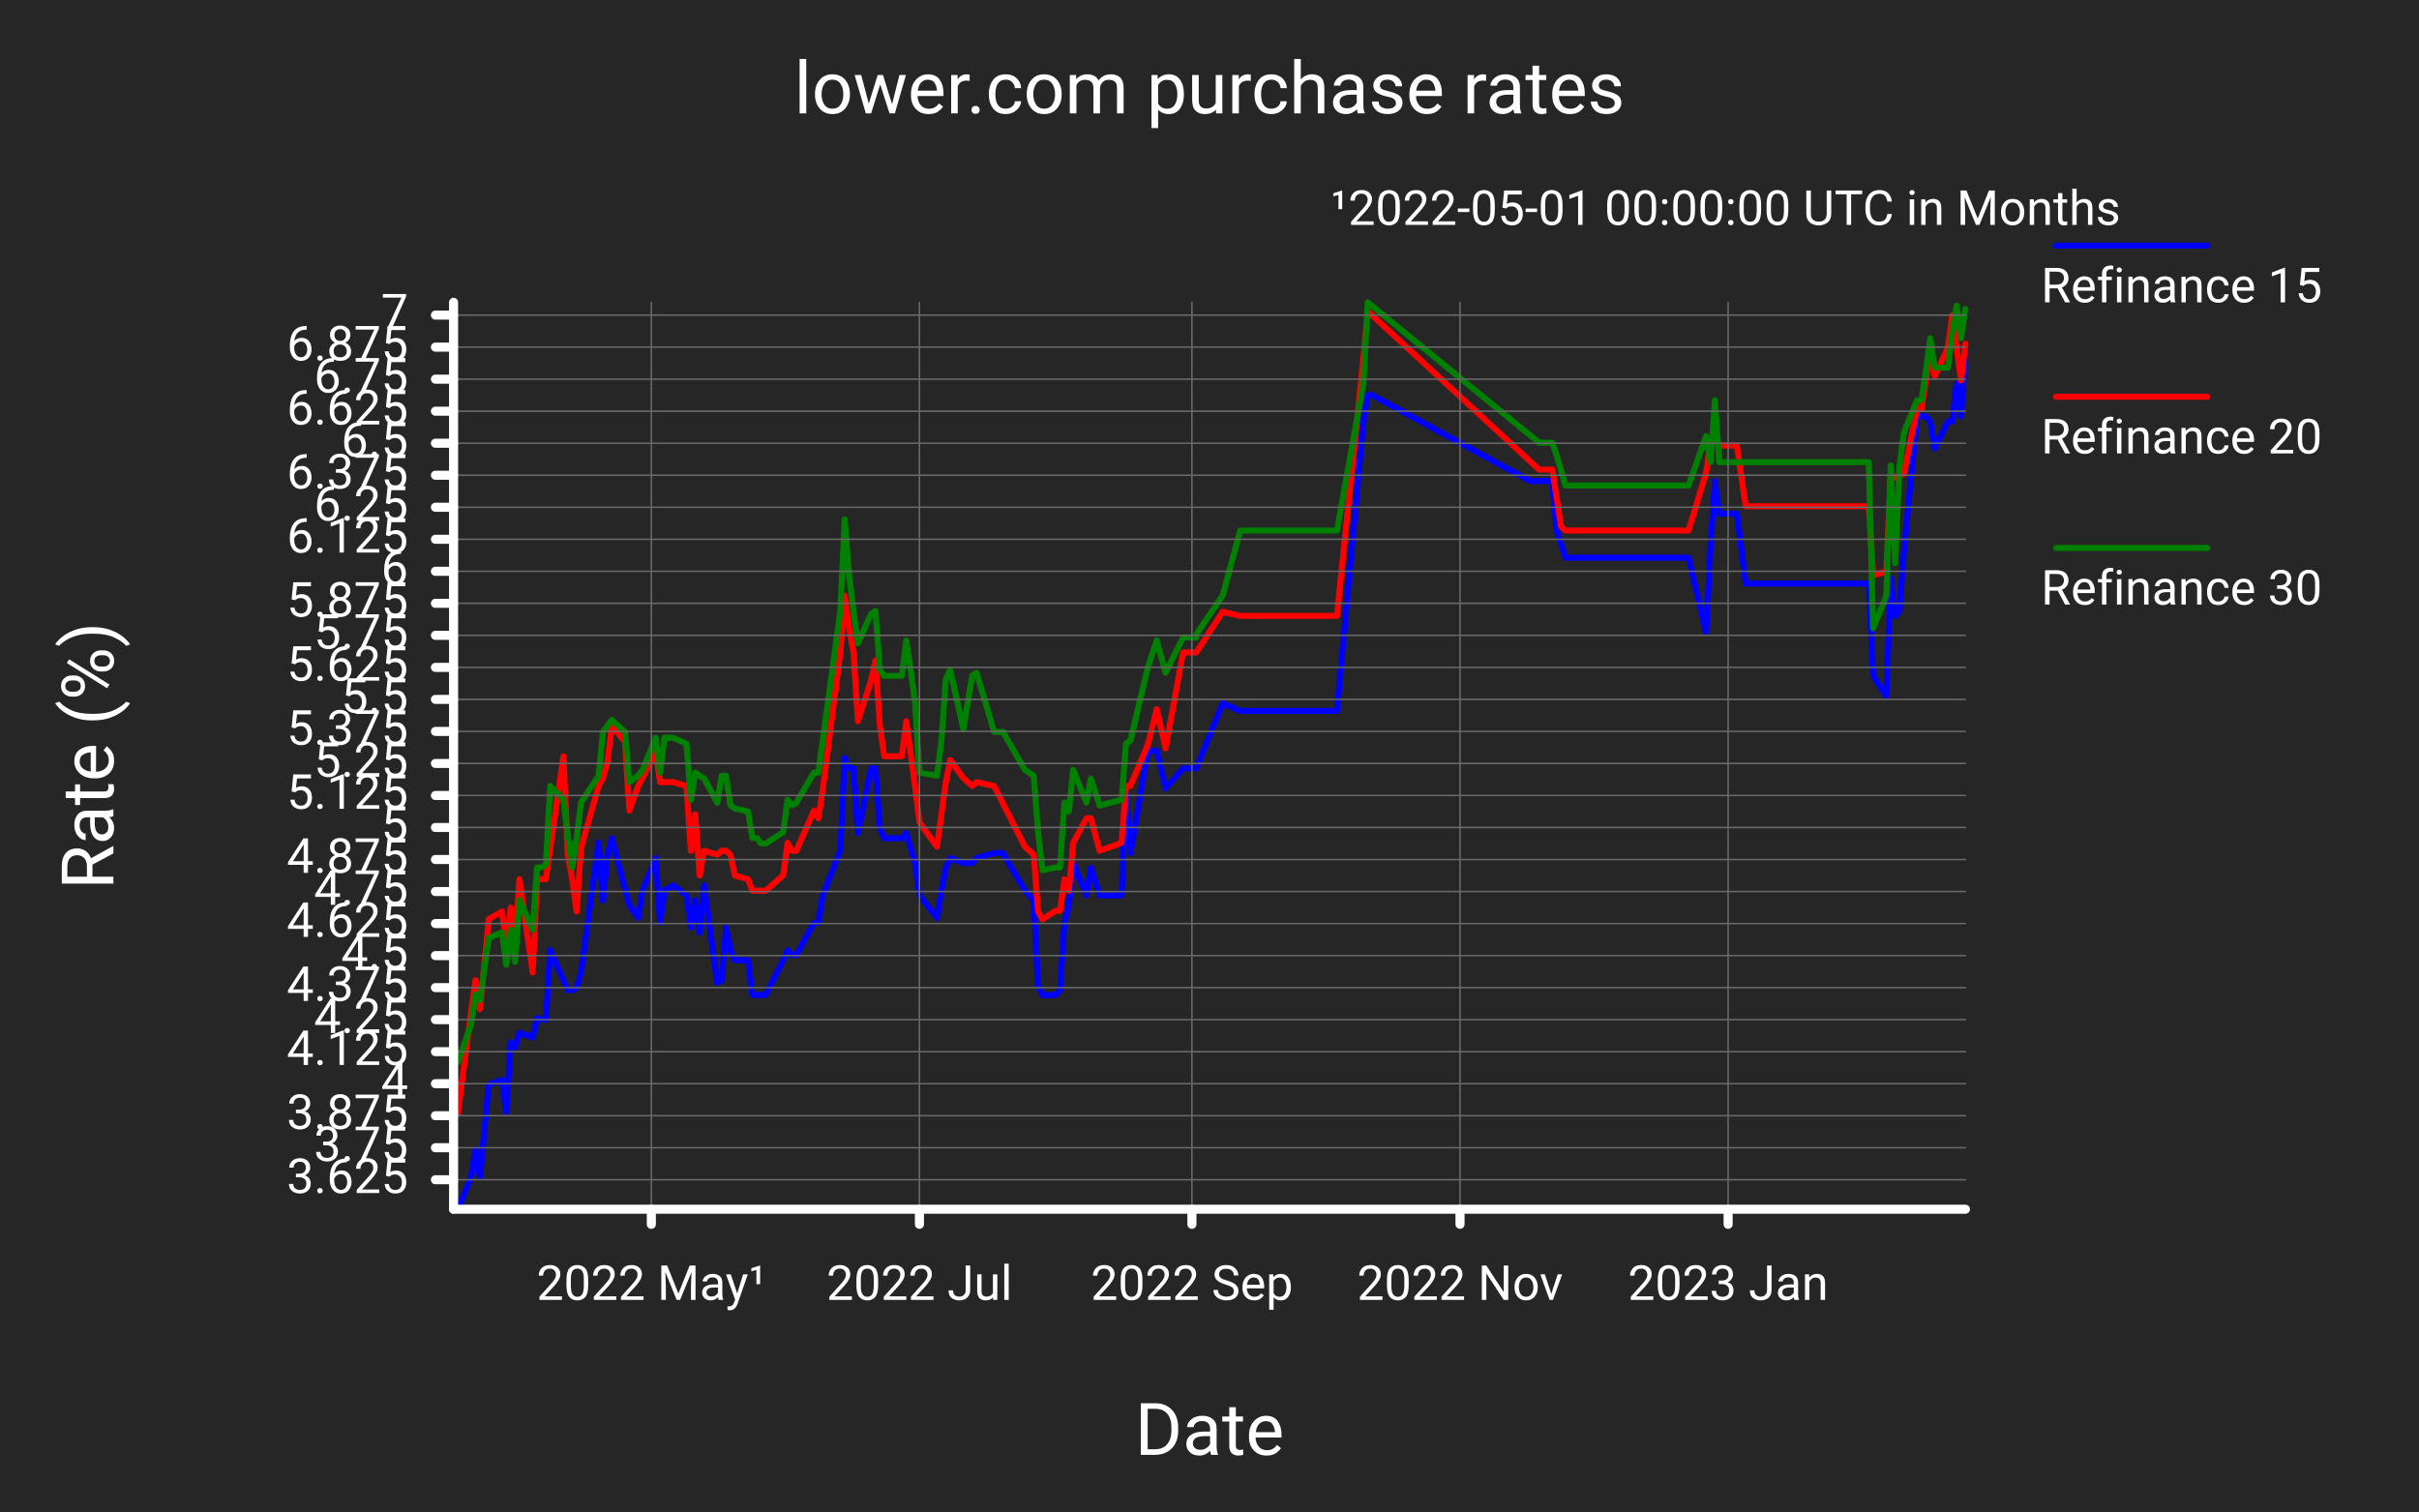
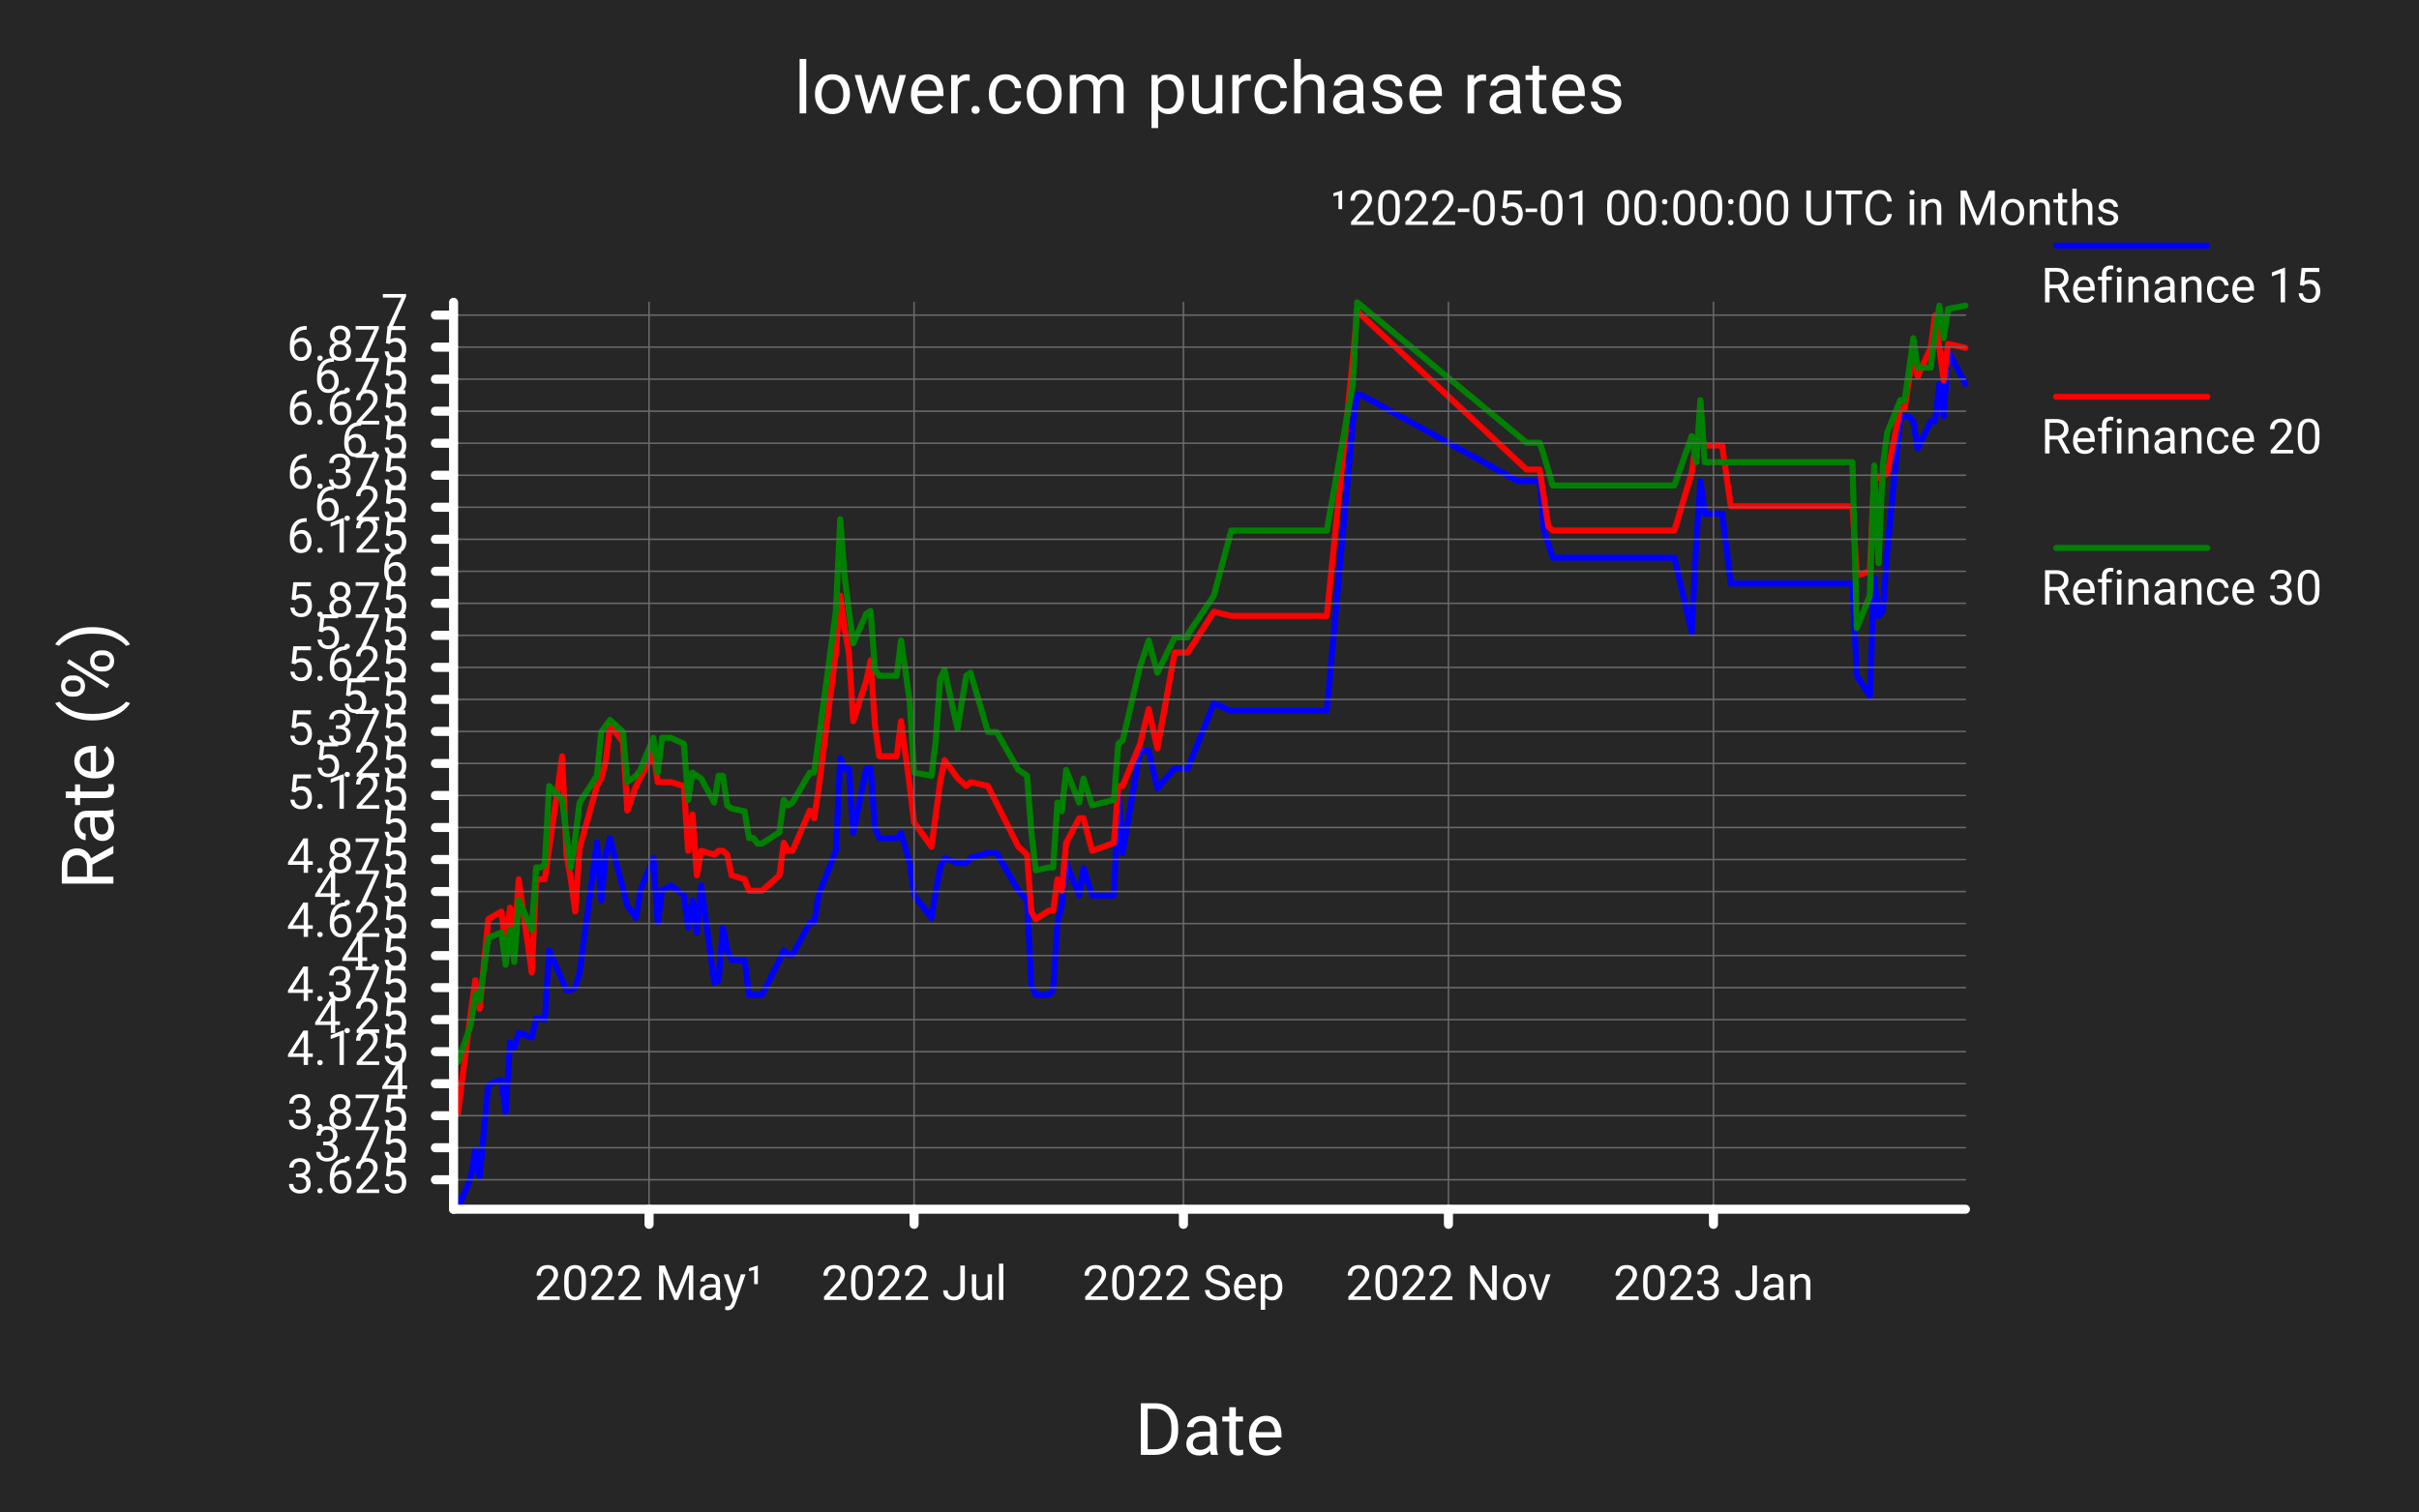
<svg xmlns="http://www.w3.org/2000/svg" class="poloto" width="800" height="500" viewBox="0 0 800 500">
  <style>.poloto{stroke-linecap:round;stroke-linejoin:round;font-family:Roboto,sans-serif;font-size:16px;}.poloto_background{fill:#262626;}.poloto_scatter{stroke-width:7}.poloto_tick_line{stroke:dimgray;stroke-width:0.5}.poloto_line{stroke-width:2}.poloto_text{fill: white;}.poloto_axis_lines{stroke: white;stroke-width:3;fill:none;stroke-dasharray:none}.poloto_title{font-size:24px;dominant-baseline:start;text-anchor:middle;}.poloto_xname{font-size:24px;dominant-baseline:start;text-anchor:middle;}.poloto_yname{font-size:24px;dominant-baseline:start;text-anchor:middle;}.poloto0stroke{stroke:blue;}.poloto1stroke{stroke:red;}.poloto2stroke{stroke:green;}.poloto3stroke{stroke:gold;}.poloto4stroke{stroke:aqua;}.poloto5stroke{stroke:lime;}.poloto6stroke{stroke:orange;}.poloto7stroke{stroke:chocolate;}.poloto0fill{fill:blue;}.poloto1fill{fill:red;}.poloto2fill{fill:green;}.poloto3fill{fill:gold;}.poloto4fill{fill:aqua;}.poloto5fill{fill:lime;}.poloto6fill{fill:orange;}.poloto7fill{fill:chocolate;}</style>
  <circle r="1e5" class="poloto_background" />
  <text class="poloto_text poloto_legend_text" x="675" y="100">Refinance 15</text>
  <line class="poloto_line poloto_legend_icon poloto0stroke poloto0legend" stroke="black" x1="680" x2="730" y1="81.25" y2="81.25" />
-   <path class="poloto_line poloto0stroke" fill="none" stroke="black" d=" M 150.00 392.46 L 151.45 400.00 L 155.81 389.32 L 157.27 380.17 L 158.72 389.32 L 158.72 389.32 L 161.63 358.81 L 165.99 357.20 L 167.44 367.88 L 168.90 344.83 L 170.35 346.44 L 171.80 341.61 L 176.16 343.22 L 177.62 336.78 L 177.62 336.78 L 180.52 337.37 L 181.98 314.32 L 186.34 324.32 L 187.79 327.54 L 189.24 327.54 L 190.70 326.69 L 192.15 321.78 L 197.97 278.73 L 199.42 297.88 L 200.87 283.05 L 202.33 277.29 L 202.33 277.29 L 208.14 299.58 L 211.05 303.64 L 212.50 294.58 L 216.86 283.81 L 218.31 305.25 L 219.77 294.58 L 219.77 294.58 L 222.67 292.88 L 227.03 296.19 L 228.49 306.86 L 228.49 306.86 L 229.94 297.80 L 231.40 308.56 L 232.85 292.88 L 237.21 325.08 L 238.66 324.32 L 240.12 306.86 L 240.12 306.86 L 241.57 314.32 L 243.02 317.63 L 247.38 317.63 L 248.84 329.15 L 250.29 329.15 L 251.74 329.15 L 253.20 329.15 L 259.01 317.63 L 260.47 314.32 L 261.92 315.93 L 263.37 315.93 L 263.37 315.93 L 269.19 305.25 L 270.64 305.25 L 272.09 296.19 L 277.91 281.36 L 279.36 250.76 L 280.81 254.15 L 282.27 254.15 L 283.72 275.59 L 288.08 254.15 L 289.53 254.15 L 290.99 273.90 L 292.44 277.29 L 298.26 277.29 L 299.71 275.59 L 301.16 280.59 L 302.62 285.51 L 304.07 296.19 L 309.88 303.64 L 311.34 294.58 L 312.79 287.12 L 314.24 283.81 L 318.60 285.51 L 321.51 285.51 L 322.97 283.81 L 328.78 282.20 L 328.78 282.20 L 328.78 282.20 L 328.78 282.20 L 328.78 282.20 L 328.78 282.20 L 331.69 282.20 L 331.69 282.20 L 331.69 282.20 L 331.69 282.20 L 331.69 282.20 L 331.69 282.20 L 338.95 294.58 L 341.86 297.80 L 343.31 325.93 L 344.77 329.15 L 349.13 329.15 L 350.58 327.54 L 352.03 305.25 L 353.49 299.49 L 354.94 285.51 L 359.30 296.19 L 359.30 296.19 L 360.76 287.12 L 363.66 296.19 L 363.66 296.19 L 370.93 296.19 L 372.38 262.46 L 373.84 282.20 L 379.65 248.39 L 382.56 248.39 L 382.56 248.39 L 385.47 260.76 L 391.28 254.15 L 391.28 254.15 L 391.28 254.15 L 391.28 254.15 L 391.28 254.15 L 391.28 254.15 L 391.28 254.15 L 391.28 254.15 L 391.28 254.15 L 395.64 254.15 L 404.36 232.63 L 410.17 235.17 L 410.17 235.17 L 414.53 235.17 L 420.35 235.17 L 421.80 235.17 L 421.80 235.17 L 421.80 235.17 L 421.80 235.17 L 421.80 235.17 L 440.70 235.17 L 442.15 235.17 L 450.87 139.75 L 452.33 130.68 L 453.78 130.68 L 506.10 159.15 L 511.92 159.15 L 513.37 159.15 L 514.83 175.51 L 517.73 184.49 L 517.73 184.49 L 523.55 184.49 L 525.00 184.49 L 526.45 184.49 L 527.91 184.49 L 532.27 184.49 L 533.72 184.49 L 536.63 184.49 L 538.08 184.49 L 542.44 184.49 L 543.90 184.49 L 543.90 184.49 L 548.26 184.49 L 552.62 184.49 L 554.07 184.49 L 555.52 184.49 L 556.98 184.49 L 558.43 184.49 L 564.24 209.15 L 565.70 180.68 L 567.15 159.15 L 568.60 169.92 L 572.97 169.92 L 574.42 169.92 L 574.42 169.92 L 577.33 193.05 L 578.78 193.05 L 583.14 193.05 L 584.59 193.05 L 586.05 193.05 L 587.50 193.05 L 588.95 193.05 L 588.95 193.05 L 588.95 193.05 L 588.95 193.05 L 596.22 193.05 L 599.13 193.05 L 603.49 193.05 L 604.94 193.05 L 607.85 193.05 L 609.30 193.05 L 615.12 193.05 L 616.57 193.05 L 618.02 193.05 L 619.48 223.56 L 623.84 230.34 L 625.29 191.36 L 626.74 203.81 L 628.20 202.12 L 629.65 182.37 L 634.01 137.71 L 635.47 137.71 L 636.92 137.71 L 638.37 139.41 L 639.83 148.39 L 644.19 139.41 L 645.64 139.41 L 647.09 126.95 L 648.55 137.71 L 650.00 116.19" />
+   <path class="poloto_line poloto0stroke" fill="none" stroke="black" d=" M 150.00 392.46 L 151.44 400.00 L 155.75 389.32 L 157.18 380.17 L 158.62 389.32 L 158.62 389.32 L 161.49 358.81 L 165.80 357.20 L 167.24 367.88 L 168.68 344.83 L 170.11 346.44 L 171.55 341.61 L 175.86 343.22 L 177.30 336.78 L 177.30 336.78 L 180.17 337.37 L 181.61 314.32 L 185.92 324.32 L 187.36 327.54 L 188.79 327.54 L 190.23 326.69 L 191.67 321.78 L 197.41 278.73 L 198.85 297.88 L 200.29 283.05 L 201.72 277.29 L 201.72 277.29 L 207.47 299.58 L 210.34 303.64 L 211.78 294.58 L 216.09 283.81 L 217.53 305.25 L 218.97 294.58 L 218.97 294.58 L 221.84 292.88 L 226.15 296.19 L 227.59 306.86 L 227.59 306.86 L 229.02 297.80 L 230.46 308.56 L 231.90 292.88 L 236.21 325.08 L 237.64 324.32 L 239.08 306.86 L 239.08 306.86 L 240.52 314.32 L 241.95 317.63 L 246.26 317.63 L 247.70 329.15 L 249.14 329.15 L 250.57 329.15 L 252.01 329.15 L 257.76 317.63 L 259.20 314.32 L 260.63 315.93 L 262.07 315.93 L 262.07 315.93 L 267.82 305.25 L 269.25 305.25 L 270.69 296.19 L 276.44 281.36 L 277.87 250.76 L 279.31 254.15 L 280.75 254.15 L 282.18 275.59 L 286.49 254.15 L 287.93 254.15 L 289.37 273.90 L 290.80 277.29 L 296.55 277.29 L 297.99 275.59 L 299.43 280.59 L 300.86 285.51 L 302.30 296.19 L 308.05 303.64 L 309.48 294.58 L 310.92 287.12 L 312.36 283.81 L 316.67 285.51 L 319.54 285.51 L 320.98 283.81 L 326.72 282.20 L 326.72 282.20 L 326.72 282.20 L 326.72 282.20 L 326.72 282.20 L 326.72 282.20 L 329.60 282.20 L 329.60 282.20 L 329.60 282.20 L 329.60 282.20 L 329.60 282.20 L 329.60 282.20 L 336.78 294.58 L 339.66 297.80 L 341.09 325.93 L 342.53 329.15 L 346.84 329.15 L 348.28 327.54 L 349.71 305.25 L 351.15 299.49 L 352.59 285.51 L 356.90 296.19 L 356.90 296.19 L 358.33 287.12 L 361.21 296.19 L 361.21 296.19 L 368.39 296.19 L 369.83 262.46 L 371.26 282.20 L 377.01 248.39 L 379.89 248.39 L 379.89 248.39 L 382.76 260.76 L 388.51 254.15 L 388.51 254.15 L 388.51 254.15 L 388.51 254.15 L 388.51 254.15 L 388.51 254.15 L 388.51 254.15 L 388.51 254.15 L 388.51 254.15 L 392.82 254.15 L 401.44 232.63 L 407.18 235.17 L 407.18 235.17 L 411.49 235.17 L 417.24 235.17 L 418.68 235.17 L 418.68 235.17 L 418.68 235.17 L 418.68 235.17 L 418.68 235.17 L 437.36 235.17 L 438.79 235.17 L 447.41 139.75 L 448.85 130.68 L 450.29 130.68 L 502.01 159.15 L 507.76 159.15 L 509.20 159.15 L 510.63 175.51 L 513.51 184.49 L 513.51 184.49 L 519.25 184.49 L 520.69 184.49 L 522.13 184.49 L 523.56 184.49 L 527.87 184.49 L 529.31 184.49 L 532.18 184.49 L 533.62 184.49 L 537.93 184.49 L 539.37 184.49 L 539.37 184.49 L 543.68 184.49 L 547.99 184.49 L 549.43 184.49 L 550.86 184.49 L 552.30 184.49 L 553.74 184.49 L 559.48 209.15 L 560.92 180.68 L 562.36 159.15 L 563.79 169.92 L 568.10 169.92 L 569.54 169.92 L 569.54 169.92 L 572.41 193.05 L 573.85 193.05 L 578.16 193.05 L 579.60 193.05 L 581.03 193.05 L 582.47 193.05 L 583.91 193.05 L 583.91 193.05 L 583.91 193.05 L 583.91 193.05 L 591.09 193.05 L 593.97 193.05 L 598.28 193.05 L 599.71 193.05 L 602.59 193.05 L 604.02 193.05 L 609.77 193.05 L 611.21 193.05 L 612.64 193.05 L 614.08 223.56 L 618.39 230.34 L 619.83 191.36 L 621.26 203.81 L 622.70 202.12 L 624.14 182.37 L 628.45 137.71 L 629.89 137.71 L 631.32 137.71 L 632.76 139.41 L 634.20 148.39 L 638.51 139.41 L 639.94 139.41 L 641.38 126.95 L 642.82 137.71 L 644.25 116.19 L 650.00 126.95" />
  <text class="poloto_text poloto_legend_text" x="675" y="150">Refinance 20</text>
  <line class="poloto_line poloto_legend_icon poloto1stroke poloto1legend" stroke="black" x1="680" x2="730" y1="131.25" y2="131.25" />
-   <path class="poloto_line poloto1stroke" fill="none" stroke="black" d=" M 150.00 345.68 L 151.45 368.31 L 155.81 334.58 L 157.27 324.24 L 158.72 333.73 L 158.72 333.73 L 161.63 304.07 L 165.99 301.53 L 167.44 312.29 L 168.90 300.25 L 170.35 311.02 L 171.80 290.85 L 176.16 321.69 L 177.62 290.85 L 177.62 290.85 L 180.52 290.85 L 180.52 290.85 L 186.34 250.17 L 187.79 282.71 L 189.24 290.85 L 190.70 301.53 L 192.15 280.59 L 197.97 260.00 L 199.42 257.37 L 200.87 252.12 L 202.33 240.08 L 206.69 245.34 L 208.14 268.14 L 211.05 260.00 L 212.50 257.37 L 216.86 248.81 L 218.31 258.73 L 219.77 258.73 L 219.77 258.73 L 222.67 258.73 L 227.03 260.00 L 228.49 281.44 L 228.49 281.44 L 229.94 269.41 L 231.40 289.58 L 232.85 281.44 L 237.21 282.71 L 238.66 281.44 L 240.12 281.44 L 240.12 281.44 L 241.57 282.71 L 243.02 289.58 L 247.38 290.85 L 248.84 294.66 L 250.29 294.66 L 251.74 294.66 L 253.20 294.66 L 259.01 289.58 L 260.47 278.81 L 261.92 281.44 L 263.37 281.44 L 263.37 281.44 L 269.19 268.14 L 270.64 270.68 L 272.09 261.27 L 277.91 215.85 L 279.36 197.03 L 280.81 207.80 L 282.27 215.85 L 283.72 238.56 L 288.08 225.17 L 289.53 218.47 L 290.99 239.92 L 292.44 250.17 L 298.26 250.17 L 299.71 238.56 L 301.16 249.32 L 302.62 260.00 L 304.07 272.03 L 309.88 280.08 L 311.34 269.41 L 312.79 258.73 L 314.24 251.44 L 318.60 257.37 L 321.51 260.00 L 322.97 258.73 L 328.78 260.00 L 328.78 260.00 L 328.78 260.00 L 328.78 260.00 L 328.78 260.00 L 328.78 260.00 L 328.78 260.00 L 328.78 260.00 L 328.78 260.00 L 328.78 260.00 L 328.78 260.00 L 328.78 260.00 L 338.95 280.08 L 341.86 282.71 L 343.31 301.53 L 344.77 304.07 L 349.13 301.27 L 350.58 301.27 L 352.03 290.85 L 353.49 294.66 L 354.94 278.81 L 359.30 270.68 L 359.30 270.68 L 360.76 270.68 L 363.66 281.44 L 363.66 281.44 L 370.93 278.81 L 372.38 260.00 L 373.84 260.00 L 379.65 246.19 L 382.56 234.58 L 382.56 234.58 L 385.47 247.54 L 391.28 215.85 L 391.28 215.85 L 391.28 215.85 L 391.28 215.85 L 391.28 215.85 L 391.28 215.85 L 391.28 215.85 L 391.28 215.85 L 391.28 215.85 L 395.64 215.85 L 404.36 202.37 L 410.17 203.73 L 413.08 203.73 L 414.53 203.73 L 414.53 203.73 L 421.80 203.73 L 423.26 203.73 L 423.26 203.73 L 423.26 203.73 L 423.26 203.73 L 440.70 203.73 L 442.15 203.73 L 450.87 118.81 L 452.33 102.97 L 452.33 102.97 L 509.01 155.34 L 511.92 155.34 L 513.37 155.34 L 516.28 174.15 L 517.73 175.51 L 517.73 175.51 L 523.55 175.51 L 525.00 175.51 L 526.45 175.51 L 527.91 175.51 L 532.27 175.51 L 533.72 175.51 L 536.63 175.51 L 538.08 175.51 L 542.44 175.51 L 543.90 175.51 L 543.90 175.51 L 548.26 175.51 L 552.62 175.51 L 554.07 175.51 L 555.52 175.51 L 556.98 175.51 L 558.43 175.51 L 564.24 156.36 L 565.70 145.93 L 567.15 144.58 L 568.60 147.37 L 572.97 147.37 L 574.42 147.37 L 574.42 147.37 L 577.33 167.46 L 578.78 167.46 L 583.14 167.46 L 584.59 167.46 L 586.05 167.46 L 587.50 167.46 L 588.95 167.46 L 588.95 167.46 L 594.77 167.46 L 594.77 167.46 L 596.22 167.46 L 599.13 167.46 L 603.49 167.46 L 604.94 167.46 L 607.85 167.46 L 609.30 167.46 L 615.12 167.46 L 616.57 167.46 L 618.02 167.46 L 619.48 190.34 L 623.84 188.98 L 625.29 156.69 L 626.74 158.05 L 626.74 158.05 L 629.65 156.69 L 634.01 135.17 L 635.47 135.17 L 636.92 125.85 L 638.37 115.08 L 639.83 124.49 L 644.19 115.08 L 645.64 104.32 L 647.09 115.08 L 648.55 125.85 L 650.00 113.73" />
+   <path class="poloto_line poloto1stroke" fill="none" stroke="black" d=" M 150.00 345.68 L 151.44 368.31 L 155.75 334.58 L 157.18 324.24 L 158.62 333.73 L 158.62 333.73 L 161.49 304.07 L 165.80 301.53 L 167.24 312.29 L 168.68 300.25 L 170.11 311.02 L 171.55 290.85 L 175.86 321.69 L 177.30 290.85 L 177.30 290.85 L 180.17 290.85 L 180.17 290.85 L 185.92 250.17 L 187.36 282.71 L 188.79 290.85 L 190.23 301.53 L 191.67 280.59 L 197.41 260.00 L 198.85 257.37 L 200.29 252.12 L 201.72 240.08 L 206.03 245.34 L 207.47 268.14 L 210.34 260.00 L 211.78 257.37 L 216.09 248.81 L 217.53 258.73 L 218.97 258.73 L 218.97 258.73 L 221.84 258.73 L 226.15 260.00 L 227.59 281.44 L 227.59 281.44 L 229.02 269.41 L 230.46 289.58 L 231.90 281.44 L 236.21 282.71 L 237.64 281.44 L 239.08 281.44 L 239.08 281.44 L 240.52 282.71 L 241.95 289.58 L 246.26 290.85 L 247.70 294.66 L 249.14 294.66 L 250.57 294.66 L 252.01 294.66 L 257.76 289.58 L 259.20 278.81 L 260.63 281.44 L 262.07 281.44 L 262.07 281.44 L 267.82 268.14 L 269.25 270.68 L 270.69 261.27 L 276.44 215.85 L 277.87 197.03 L 279.31 207.80 L 280.75 215.85 L 282.18 238.56 L 286.49 225.17 L 287.93 218.47 L 289.37 239.92 L 290.80 250.17 L 296.55 250.17 L 297.99 238.56 L 299.43 249.32 L 300.86 260.00 L 302.30 272.03 L 308.05 280.08 L 309.48 269.41 L 310.92 258.73 L 312.36 251.44 L 316.67 257.37 L 319.54 260.00 L 320.98 258.73 L 326.72 260.00 L 326.72 260.00 L 326.72 260.00 L 326.72 260.00 L 326.72 260.00 L 326.72 260.00 L 326.72 260.00 L 326.72 260.00 L 326.72 260.00 L 326.72 260.00 L 326.72 260.00 L 326.72 260.00 L 336.78 280.08 L 339.66 282.71 L 341.09 301.53 L 342.53 304.07 L 346.84 301.27 L 348.28 301.27 L 349.71 290.85 L 351.15 294.66 L 352.59 278.81 L 356.90 270.68 L 356.90 270.68 L 358.33 270.68 L 361.21 281.44 L 361.21 281.44 L 368.39 278.81 L 369.83 260.00 L 371.26 260.00 L 377.01 246.19 L 379.89 234.58 L 379.89 234.58 L 382.76 247.54 L 388.51 215.85 L 388.51 215.85 L 388.51 215.85 L 388.51 215.85 L 388.51 215.85 L 388.51 215.85 L 388.51 215.85 L 388.51 215.85 L 388.51 215.85 L 392.82 215.85 L 401.44 202.37 L 407.18 203.73 L 410.06 203.73 L 411.49 203.73 L 411.49 203.73 L 418.68 203.73 L 420.11 203.73 L 420.11 203.73 L 420.11 203.73 L 420.11 203.73 L 437.36 203.73 L 438.79 203.73 L 447.41 118.81 L 448.85 102.97 L 448.85 102.97 L 504.89 155.34 L 507.76 155.34 L 509.20 155.34 L 512.07 174.15 L 513.51 175.51 L 513.51 175.51 L 519.25 175.51 L 520.69 175.51 L 522.13 175.51 L 523.56 175.51 L 527.87 175.51 L 529.31 175.51 L 532.18 175.51 L 533.62 175.51 L 537.93 175.51 L 539.37 175.51 L 539.37 175.51 L 543.68 175.51 L 547.99 175.51 L 549.43 175.51 L 550.86 175.51 L 552.30 175.51 L 553.74 175.51 L 559.48 156.36 L 560.92 145.93 L 562.36 144.58 L 563.79 147.37 L 568.10 147.37 L 569.54 147.37 L 569.54 147.37 L 572.41 167.46 L 573.85 167.46 L 578.16 167.46 L 579.60 167.46 L 581.03 167.46 L 582.47 167.46 L 583.91 167.46 L 583.91 167.46 L 589.66 167.46 L 589.66 167.46 L 591.09 167.46 L 593.97 167.46 L 598.28 167.46 L 599.71 167.46 L 602.59 167.46 L 604.02 167.46 L 609.77 167.46 L 611.21 167.46 L 612.64 167.46 L 614.08 190.34 L 618.39 188.98 L 619.83 156.69 L 621.26 158.05 L 621.26 158.05 L 624.14 156.69 L 628.45 135.17 L 629.89 135.17 L 631.32 125.85 L 632.76 115.08 L 634.20 124.49 L 638.51 115.08 L 639.94 104.32 L 641.38 115.08 L 642.82 125.85 L 644.25 113.73 L 650.00 115.08" />
  <text class="poloto_text poloto_legend_text" x="675" y="200">Refinance 30</text>
  <line class="poloto_line poloto_legend_icon poloto2stroke poloto2legend" stroke="black" x1="680" x2="730" y1="181.25" y2="181.25" />
-   <path class="poloto_line poloto2stroke" fill="none" stroke="black" d=" M 150.00 343.31 L 151.45 351.36 L 155.81 338.81 L 157.27 328.98 L 158.72 330.85 L 158.72 330.85 L 161.63 310.25 L 165.99 308.47 L 167.44 319.15 L 168.90 307.54 L 170.35 318.22 L 171.80 297.71 L 176.16 307.54 L 177.62 286.95 L 179.07 286.95 L 180.52 286.02 L 181.98 260.00 L 186.34 264.58 L 187.79 276.27 L 189.24 286.95 L 190.70 277.20 L 192.15 265.51 L 197.97 256.61 L 199.42 242.12 L 200.87 240.17 L 202.33 238.14 L 206.69 242.12 L 208.14 258.73 L 211.05 256.61 L 212.50 254.66 L 216.86 244.07 L 218.31 255.59 L 219.77 244.07 L 219.77 244.07 L 222.67 244.07 L 227.03 246.02 L 228.49 264.58 L 228.49 264.58 L 229.94 255.59 L 231.40 256.61 L 232.85 257.54 L 237.21 265.51 L 238.66 256.61 L 240.12 256.61 L 240.12 256.61 L 241.57 266.44 L 243.02 267.46 L 247.38 268.39 L 248.84 277.20 L 250.29 277.20 L 251.74 279.07 L 253.20 279.07 L 259.01 275.25 L 260.47 264.58 L 261.92 266.44 L 263.37 265.51 L 263.37 265.51 L 269.19 255.59 L 270.64 255.59 L 272.09 245.00 L 277.91 202.12 L 279.36 171.78 L 280.81 190.34 L 282.27 202.12 L 283.72 212.80 L 288.08 203.05 L 289.53 202.12 L 290.99 221.61 L 292.44 223.56 L 298.26 223.56 L 299.71 211.86 L 301.16 221.61 L 302.62 232.29 L 304.07 255.59 L 309.88 256.61 L 311.34 245.00 L 312.79 224.58 L 314.24 221.61 L 318.60 241.10 L 321.51 223.56 L 322.97 222.54 L 328.78 242.12 L 328.78 242.12 L 328.78 242.12 L 328.78 242.12 L 328.78 242.12 L 328.78 242.12 L 331.69 242.12 L 331.69 242.12 L 331.69 242.12 L 331.69 242.12 L 331.69 242.12 L 331.69 242.12 L 338.95 254.66 L 341.86 256.61 L 343.31 275.25 L 344.77 287.88 L 349.13 286.95 L 350.58 286.95 L 352.03 265.51 L 353.49 268.39 L 354.94 254.66 L 359.30 265.51 L 359.30 265.51 L 360.76 257.54 L 363.66 266.44 L 363.66 266.44 L 370.93 264.58 L 372.38 246.02 L 373.84 245.00 L 379.65 220.59 L 382.56 211.86 L 382.56 211.86 L 385.47 222.54 L 391.28 210.85 L 391.28 210.85 L 391.28 210.85 L 391.28 210.85 L 391.28 210.85 L 391.28 210.85 L 391.28 210.85 L 391.28 210.85 L 395.64 210.85 L 395.64 209.83 L 404.36 197.03 L 410.17 175.51 L 410.17 175.51 L 414.53 175.51 L 414.53 175.51 L 421.80 175.51 L 423.26 175.51 L 423.26 175.51 L 423.26 175.51 L 423.26 175.51 L 440.70 175.51 L 442.15 175.51 L 450.87 127.03 L 452.33 100.00 L 452.33 100.00 L 509.01 146.44 L 511.92 146.44 L 513.37 146.44 L 514.83 150.76 L 517.73 160.59 L 517.73 160.59 L 523.55 160.59 L 525.00 160.59 L 526.45 160.59 L 527.91 160.59 L 532.27 160.59 L 533.72 160.59 L 536.63 160.59 L 538.08 160.59 L 542.44 160.59 L 543.90 160.59 L 543.90 160.59 L 548.26 160.59 L 552.62 160.59 L 554.07 160.59 L 555.52 160.59 L 556.98 160.59 L 558.43 160.59 L 564.24 144.24 L 565.70 152.88 L 567.15 132.37 L 568.60 152.88 L 572.97 152.88 L 574.42 152.88 L 574.42 152.88 L 577.33 152.88 L 578.78 152.88 L 583.14 152.88 L 584.59 152.88 L 586.05 152.88 L 587.50 152.88 L 588.95 152.88 L 588.95 152.88 L 594.77 152.88 L 594.77 152.88 L 596.22 152.88 L 599.13 152.88 L 603.49 152.88 L 604.94 152.88 L 607.85 152.88 L 609.30 152.88 L 615.12 152.88 L 616.57 152.88 L 618.02 152.88 L 619.48 207.80 L 623.84 197.03 L 625.29 153.98 L 626.74 186.27 L 628.20 153.98 L 629.65 143.14 L 634.01 132.37 L 635.47 132.37 L 636.92 122.63 L 638.37 111.86 L 639.83 121.61 L 644.19 121.61 L 645.64 109.75 L 647.09 101.10 L 648.55 111.86 L 650.00 102.20" />
+   <path class="poloto_line poloto2stroke" fill="none" stroke="black" d=" M 150.00 343.31 L 151.44 351.36 L 155.75 338.81 L 157.18 328.98 L 158.62 330.85 L 158.62 330.85 L 161.49 310.25 L 165.80 308.47 L 167.24 319.15 L 168.68 307.54 L 170.11 318.22 L 171.55 297.71 L 175.86 307.54 L 177.30 286.95 L 178.74 286.95 L 180.17 286.02 L 181.61 260.00 L 185.92 264.58 L 187.36 276.27 L 188.79 286.95 L 190.23 277.20 L 191.67 265.51 L 197.41 256.61 L 198.85 242.12 L 200.29 240.17 L 201.72 238.14 L 206.03 242.12 L 207.47 258.73 L 210.34 256.61 L 211.78 254.66 L 216.09 244.07 L 217.53 255.59 L 218.97 244.07 L 218.97 244.07 L 221.84 244.07 L 226.15 246.02 L 227.59 264.58 L 227.59 264.58 L 229.02 255.59 L 230.46 256.61 L 231.90 257.54 L 236.21 265.51 L 237.64 256.61 L 239.08 256.61 L 239.08 256.61 L 240.52 266.44 L 241.95 267.46 L 246.26 268.39 L 247.70 277.20 L 249.14 277.20 L 250.57 279.07 L 252.01 279.07 L 257.76 275.25 L 259.20 264.58 L 260.63 266.44 L 262.07 265.51 L 262.07 265.51 L 267.82 255.59 L 269.25 255.59 L 270.69 245.00 L 276.44 202.12 L 277.87 171.78 L 279.31 190.34 L 280.75 202.12 L 282.18 212.80 L 286.49 203.05 L 287.93 202.12 L 289.37 221.61 L 290.80 223.56 L 296.55 223.56 L 297.99 211.86 L 299.43 221.61 L 300.86 232.29 L 302.30 255.59 L 308.05 256.61 L 309.48 245.00 L 310.92 224.58 L 312.36 221.61 L 316.67 241.10 L 319.54 223.56 L 320.98 222.54 L 326.72 242.12 L 326.72 242.12 L 326.72 242.12 L 326.72 242.12 L 326.72 242.12 L 326.72 242.12 L 329.60 242.12 L 329.60 242.12 L 329.60 242.12 L 329.60 242.12 L 329.60 242.12 L 329.60 242.12 L 336.78 254.66 L 339.66 256.61 L 341.09 275.25 L 342.53 287.88 L 346.84 286.95 L 348.28 286.95 L 349.71 265.51 L 351.15 268.39 L 352.59 254.66 L 356.90 265.51 L 356.90 265.51 L 358.33 257.54 L 361.21 266.44 L 361.21 266.44 L 368.39 264.58 L 369.83 246.02 L 371.26 245.00 L 377.01 220.59 L 379.89 211.86 L 379.89 211.86 L 382.76 222.54 L 388.51 210.85 L 388.51 210.85 L 388.51 210.85 L 388.51 210.85 L 388.51 210.85 L 388.51 210.85 L 388.51 210.85 L 388.51 210.85 L 392.82 210.85 L 392.82 209.83 L 401.44 197.03 L 407.18 175.51 L 407.18 175.51 L 411.49 175.51 L 411.49 175.51 L 418.68 175.51 L 420.11 175.51 L 420.11 175.51 L 420.11 175.51 L 420.11 175.51 L 437.36 175.51 L 438.79 175.51 L 447.41 127.03 L 448.85 100.00 L 448.85 100.00 L 504.89 146.44 L 507.76 146.44 L 509.20 146.44 L 510.63 150.76 L 513.51 160.59 L 513.51 160.59 L 519.25 160.59 L 520.69 160.59 L 522.13 160.59 L 523.56 160.59 L 527.87 160.59 L 529.31 160.59 L 532.18 160.59 L 533.62 160.59 L 537.93 160.59 L 539.37 160.59 L 539.37 160.59 L 543.68 160.59 L 547.99 160.59 L 549.43 160.59 L 550.86 160.59 L 552.30 160.59 L 553.74 160.59 L 559.48 144.24 L 560.92 152.88 L 562.36 132.37 L 563.79 152.88 L 568.10 152.88 L 569.54 152.88 L 569.54 152.88 L 572.41 152.88 L 573.85 152.88 L 578.16 152.88 L 579.60 152.88 L 581.03 152.88 L 582.47 152.88 L 583.91 152.88 L 583.91 152.88 L 589.66 152.88 L 589.66 152.88 L 591.09 152.88 L 593.97 152.88 L 598.28 152.88 L 599.71 152.88 L 602.59 152.88 L 604.02 152.88 L 609.77 152.88 L 611.21 152.88 L 612.64 152.88 L 614.08 207.80 L 618.39 197.03 L 619.83 153.98 L 621.26 186.27 L 622.70 153.98 L 624.14 143.14 L 628.45 132.37 L 629.89 132.37 L 631.32 122.63 L 632.76 111.86 L 634.20 121.61 L 638.51 121.61 L 639.94 109.75 L 641.38 101.10 L 642.82 111.86 L 644.25 102.20 L 650.00 101.10" />
  <text class="poloto_labels poloto_text poloto_title" x="400" y="37.5">lower.com purchase rates</text>
  <text class="poloto_labels poloto_text poloto_xname" x="400" y="481.25">Date</text>
  <text class="poloto_labels poloto_text poloto_yname" transform="rotate(-90,37.5,250)" x="37.5" y="250">Rate (%)</text>
  <text class="poloto_tick_labels poloto_text" dominant-baseline="middle" text-anchor="start" x="150" y="70" />
  <line class="poloto_axis_lines" stroke="black" x1="150" x2="144" y1="390.254" y2="390.254" />
  <line class="poloto_tick_line" stroke="black" x1="150" x2="650" y1="390.254" y2="390.254" />
  <text class="poloto_tick_labels poloto_text" dominant-baseline="middle" text-anchor="end" x="135" y="390.254">3.625</text>
  <line class="poloto_axis_lines" stroke="black" x1="150" x2="144" y1="379.661" y2="379.661" />
  <line class="poloto_tick_line" stroke="black" x1="150" x2="650" y1="379.661" y2="379.661" />
  <text class="poloto_tick_labels poloto_text" dominant-baseline="middle" text-anchor="end" x="135" y="379.661">3.75</text>
  <line class="poloto_axis_lines" stroke="black" x1="150" x2="144" y1="369.068" y2="369.068" />
  <line class="poloto_tick_line" stroke="black" x1="150" x2="650" y1="369.068" y2="369.068" />
  <text class="poloto_tick_labels poloto_text" dominant-baseline="middle" text-anchor="end" x="135" y="369.068">3.875</text>
  <line class="poloto_axis_lines" stroke="black" x1="150" x2="144" y1="358.475" y2="358.475" />
  <line class="poloto_tick_line" stroke="black" x1="150" x2="650" y1="358.475" y2="358.475" />
  <text class="poloto_tick_labels poloto_text" dominant-baseline="middle" text-anchor="end" x="135" y="358.475">4</text>
  <line class="poloto_axis_lines" stroke="black" x1="150" x2="144" y1="347.881" y2="347.881" />
  <line class="poloto_tick_line" stroke="black" x1="150" x2="650" y1="347.881" y2="347.881" />
  <text class="poloto_tick_labels poloto_text" dominant-baseline="middle" text-anchor="end" x="135" y="347.881">4.125</text>
  <line class="poloto_axis_lines" stroke="black" x1="150" x2="144" y1="337.288" y2="337.288" />
  <line class="poloto_tick_line" stroke="black" x1="150" x2="650" y1="337.288" y2="337.288" />
  <text class="poloto_tick_labels poloto_text" dominant-baseline="middle" text-anchor="end" x="135" y="337.288">4.25</text>
  <line class="poloto_axis_lines" stroke="black" x1="150" x2="144" y1="326.695" y2="326.695" />
  <line class="poloto_tick_line" stroke="black" x1="150" x2="650" y1="326.695" y2="326.695" />
  <text class="poloto_tick_labels poloto_text" dominant-baseline="middle" text-anchor="end" x="135" y="326.695">4.375</text>
  <line class="poloto_axis_lines" stroke="black" x1="150" x2="144" y1="316.102" y2="316.102" />
  <line class="poloto_tick_line" stroke="black" x1="150" x2="650" y1="316.102" y2="316.102" />
  <text class="poloto_tick_labels poloto_text" dominant-baseline="middle" text-anchor="end" x="135" y="316.102">4.5</text>
  <line class="poloto_axis_lines" stroke="black" x1="150" x2="144" y1="305.508" y2="305.508" />
  <line class="poloto_tick_line" stroke="black" x1="150" x2="650" y1="305.508" y2="305.508" />
  <text class="poloto_tick_labels poloto_text" dominant-baseline="middle" text-anchor="end" x="135" y="305.508">4.625</text>
  <line class="poloto_axis_lines" stroke="black" x1="150" x2="144" y1="294.915" y2="294.915" />
  <line class="poloto_tick_line" stroke="black" x1="150" x2="650" y1="294.915" y2="294.915" />
  <text class="poloto_tick_labels poloto_text" dominant-baseline="middle" text-anchor="end" x="135" y="294.915">4.75</text>
  <line class="poloto_axis_lines" stroke="black" x1="150" x2="144" y1="284.322" y2="284.322" />
  <line class="poloto_tick_line" stroke="black" x1="150" x2="650" y1="284.322" y2="284.322" />
  <text class="poloto_tick_labels poloto_text" dominant-baseline="middle" text-anchor="end" x="135" y="284.322">4.875</text>
  <line class="poloto_axis_lines" stroke="black" x1="150" x2="144" y1="273.729" y2="273.729" />
  <line class="poloto_tick_line" stroke="black" x1="150" x2="650" y1="273.729" y2="273.729" />
  <text class="poloto_tick_labels poloto_text" dominant-baseline="middle" text-anchor="end" x="135" y="273.729">5</text>
  <line class="poloto_axis_lines" stroke="black" x1="150" x2="144" y1="263.136" y2="263.136" />
  <line class="poloto_tick_line" stroke="black" x1="150" x2="650" y1="263.136" y2="263.136" />
  <text class="poloto_tick_labels poloto_text" dominant-baseline="middle" text-anchor="end" x="135" y="263.136">5.125</text>
  <line class="poloto_axis_lines" stroke="black" x1="150" x2="144" y1="252.542" y2="252.542" />
  <line class="poloto_tick_line" stroke="black" x1="150" x2="650" y1="252.542" y2="252.542" />
  <text class="poloto_tick_labels poloto_text" dominant-baseline="middle" text-anchor="end" x="135" y="252.542">5.25</text>
  <line class="poloto_axis_lines" stroke="black" x1="150" x2="144" y1="241.949" y2="241.949" />
  <line class="poloto_tick_line" stroke="black" x1="150" x2="650" y1="241.949" y2="241.949" />
  <text class="poloto_tick_labels poloto_text" dominant-baseline="middle" text-anchor="end" x="135" y="241.949">5.375</text>
  <line class="poloto_axis_lines" stroke="black" x1="150" x2="144" y1="231.356" y2="231.356" />
  <line class="poloto_tick_line" stroke="black" x1="150" x2="650" y1="231.356" y2="231.356" />
  <text class="poloto_tick_labels poloto_text" dominant-baseline="middle" text-anchor="end" x="135" y="231.356">5.5</text>
  <line class="poloto_axis_lines" stroke="black" x1="150" x2="144" y1="220.763" y2="220.763" />
  <line class="poloto_tick_line" stroke="black" x1="150" x2="650" y1="220.763" y2="220.763" />
  <text class="poloto_tick_labels poloto_text" dominant-baseline="middle" text-anchor="end" x="135" y="220.763">5.625</text>
  <line class="poloto_axis_lines" stroke="black" x1="150" x2="144" y1="210.169" y2="210.169" />
  <line class="poloto_tick_line" stroke="black" x1="150" x2="650" y1="210.169" y2="210.169" />
  <text class="poloto_tick_labels poloto_text" dominant-baseline="middle" text-anchor="end" x="135" y="210.169">5.75</text>
  <line class="poloto_axis_lines" stroke="black" x1="150" x2="144" y1="199.576" y2="199.576" />
  <line class="poloto_tick_line" stroke="black" x1="150" x2="650" y1="199.576" y2="199.576" />
  <text class="poloto_tick_labels poloto_text" dominant-baseline="middle" text-anchor="end" x="135" y="199.576">5.875</text>
  <line class="poloto_axis_lines" stroke="black" x1="150" x2="144" y1="188.983" y2="188.983" />
  <line class="poloto_tick_line" stroke="black" x1="150" x2="650" y1="188.983" y2="188.983" />
  <text class="poloto_tick_labels poloto_text" dominant-baseline="middle" text-anchor="end" x="135" y="188.983">6</text>
  <line class="poloto_axis_lines" stroke="black" x1="150" x2="144" y1="178.39" y2="178.39" />
  <line class="poloto_tick_line" stroke="black" x1="150" x2="650" y1="178.39" y2="178.39" />
  <text class="poloto_tick_labels poloto_text" dominant-baseline="middle" text-anchor="end" x="135" y="178.39">6.125</text>
  <line class="poloto_axis_lines" stroke="black" x1="150" x2="144" y1="167.797" y2="167.797" />
  <line class="poloto_tick_line" stroke="black" x1="150" x2="650" y1="167.797" y2="167.797" />
  <text class="poloto_tick_labels poloto_text" dominant-baseline="middle" text-anchor="end" x="135" y="167.797">6.25</text>
  <line class="poloto_axis_lines" stroke="black" x1="150" x2="144" y1="157.203" y2="157.203" />
  <line class="poloto_tick_line" stroke="black" x1="150" x2="650" y1="157.203" y2="157.203" />
  <text class="poloto_tick_labels poloto_text" dominant-baseline="middle" text-anchor="end" x="135" y="157.203">6.375</text>
  <line class="poloto_axis_lines" stroke="black" x1="150" x2="144" y1="146.61" y2="146.61" />
  <line class="poloto_tick_line" stroke="black" x1="150" x2="650" y1="146.61" y2="146.61" />
  <text class="poloto_tick_labels poloto_text" dominant-baseline="middle" text-anchor="end" x="135" y="146.61">6.5</text>
  <line class="poloto_axis_lines" stroke="black" x1="150" x2="144" y1="136.017" y2="136.017" />
  <line class="poloto_tick_line" stroke="black" x1="150" x2="650" y1="136.017" y2="136.017" />
  <text class="poloto_tick_labels poloto_text" dominant-baseline="middle" text-anchor="end" x="135" y="136.017">6.625</text>
  <line class="poloto_axis_lines" stroke="black" x1="150" x2="144" y1="125.424" y2="125.424" />
  <line class="poloto_tick_line" stroke="black" x1="150" x2="650" y1="125.424" y2="125.424" />
  <text class="poloto_tick_labels poloto_text" dominant-baseline="middle" text-anchor="end" x="135" y="125.424">6.75</text>
  <line class="poloto_axis_lines" stroke="black" x1="150" x2="144" y1="114.831" y2="114.831" />
  <line class="poloto_tick_line" stroke="black" x1="150" x2="650" y1="114.831" y2="114.831" />
  <text class="poloto_tick_labels poloto_text" dominant-baseline="middle" text-anchor="end" x="135" y="114.831">6.875</text>
  <line class="poloto_axis_lines" stroke="black" x1="150" x2="144" y1="104.237" y2="104.237" />
  <line class="poloto_tick_line" stroke="black" x1="150" x2="650" y1="104.237" y2="104.237" />
  <text class="poloto_tick_labels poloto_text" dominant-baseline="middle" text-anchor="end" x="135" y="104.237">7</text>
  <text class="poloto_tick_labels poloto_text" dominant-baseline="middle" text-anchor="start" x="440" y="70">¹2022-05-01 00:00:00 UTC in Months</text>
-   <line class="poloto_axis_lines" stroke="black" x1="215.407" x2="215.407" y1="400" y2="405" />
-   <line class="poloto_tick_line" stroke="black" x1="215.407" x2="215.407" y1="400" y2="100" />
-   <text class="poloto_tick_labels poloto_text" dominant-baseline="start" text-anchor="middle" x="215.407" y="430">2022 May¹</text>
-   <line class="poloto_axis_lines" stroke="black" x1="304.07" x2="304.07" y1="400" y2="405" />
-   <line class="poloto_tick_line" stroke="black" x1="304.07" x2="304.07" y1="400" y2="100" />
-   <text class="poloto_tick_labels poloto_text" dominant-baseline="start" text-anchor="middle" x="304.07" y="430">2022 Jul</text>
-   <line class="poloto_axis_lines" stroke="black" x1="394.186" x2="394.186" y1="400" y2="405" />
-   <line class="poloto_tick_line" stroke="black" x1="394.186" x2="394.186" y1="400" y2="100" />
-   <text class="poloto_tick_labels poloto_text" dominant-baseline="start" text-anchor="middle" x="394.186" y="430">2022 Sep</text>
-   <line class="poloto_axis_lines" stroke="black" x1="482.849" x2="482.849" y1="400" y2="405" />
-   <line class="poloto_tick_line" stroke="black" x1="482.849" x2="482.849" y1="400" y2="100" />
-   <text class="poloto_tick_labels poloto_text" dominant-baseline="start" text-anchor="middle" x="482.849" y="430">2022 Nov</text>
-   <line class="poloto_axis_lines" stroke="black" x1="571.512" x2="571.512" y1="400" y2="405" />
-   <line class="poloto_tick_line" stroke="black" x1="571.512" x2="571.512" y1="400" y2="100" />
-   <text class="poloto_tick_labels poloto_text" dominant-baseline="start" text-anchor="middle" x="571.512" y="430">2023 Jan</text>
+   <line class="poloto_axis_lines" stroke="black" x1="214.655" x2="214.655" y1="400" y2="405" />
+   <line class="poloto_tick_line" stroke="black" x1="214.655" x2="214.655" y1="400" y2="100" />
+   <text class="poloto_tick_labels poloto_text" dominant-baseline="start" text-anchor="middle" x="214.655" y="430">2022 May¹</text>
+   <line class="poloto_axis_lines" stroke="black" x1="302.299" x2="302.299" y1="400" y2="405" />
+   <line class="poloto_tick_line" stroke="black" x1="302.299" x2="302.299" y1="400" y2="100" />
+   <text class="poloto_tick_labels poloto_text" dominant-baseline="start" text-anchor="middle" x="302.299" y="430">2022 Jul</text>
+   <line class="poloto_axis_lines" stroke="black" x1="391.379" x2="391.379" y1="400" y2="405" />
+   <line class="poloto_tick_line" stroke="black" x1="391.379" x2="391.379" y1="400" y2="100" />
+   <text class="poloto_tick_labels poloto_text" dominant-baseline="start" text-anchor="middle" x="391.379" y="430">2022 Sep</text>
+   <line class="poloto_axis_lines" stroke="black" x1="479.023" x2="479.023" y1="400" y2="405" />
+   <line class="poloto_tick_line" stroke="black" x1="479.023" x2="479.023" y1="400" y2="100" />
+   <text class="poloto_tick_labels poloto_text" dominant-baseline="start" text-anchor="middle" x="479.023" y="430">2022 Nov</text>
+   <line class="poloto_axis_lines" stroke="black" x1="566.667" x2="566.667" y1="400" y2="405" />
+   <line class="poloto_tick_line" stroke="black" x1="566.667" x2="566.667" y1="400" y2="100" />
+   <text class="poloto_tick_labels poloto_text" dominant-baseline="start" text-anchor="middle" x="566.667" y="430">2023 Jan</text>
  <path stroke="black" fill="none" class="poloto_axis_lines" d=" M 150 400 L 650 400" />
  <path stroke="black" fill="none" class="poloto_axis_lines" d=" M 150 400 L 150 100" />
</svg>
